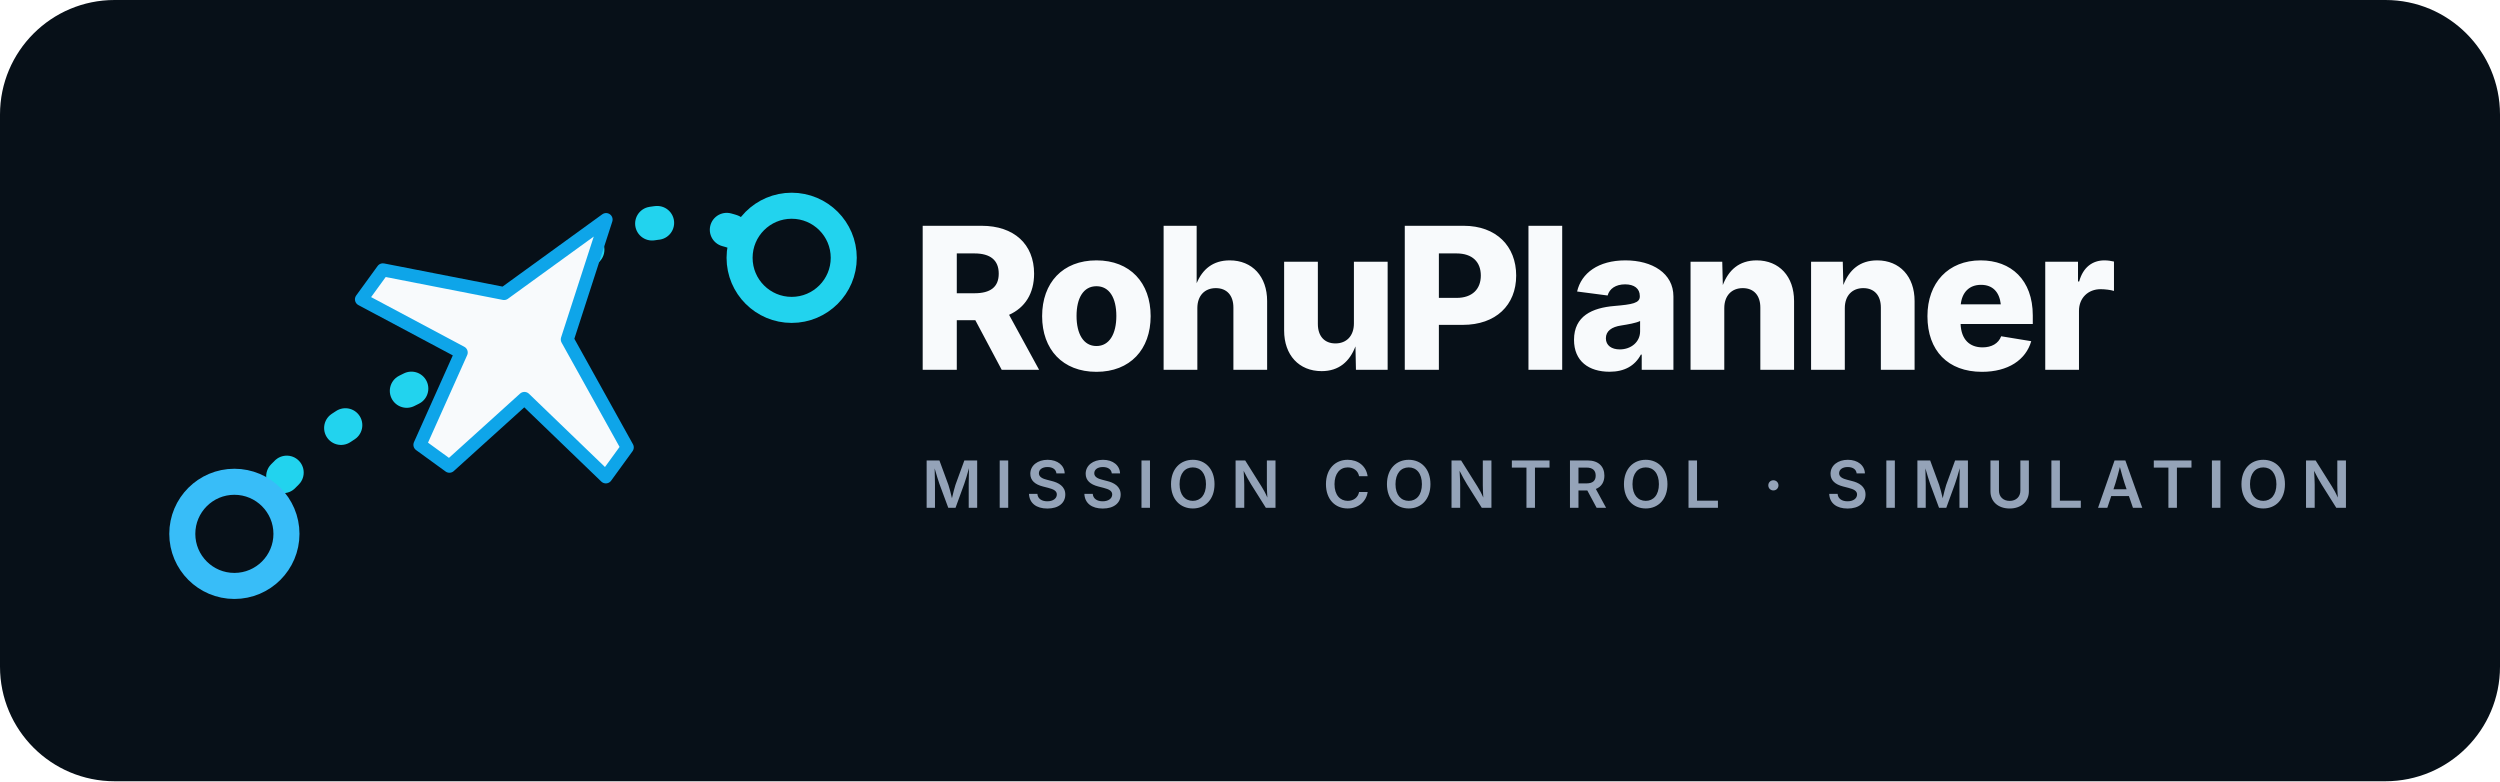
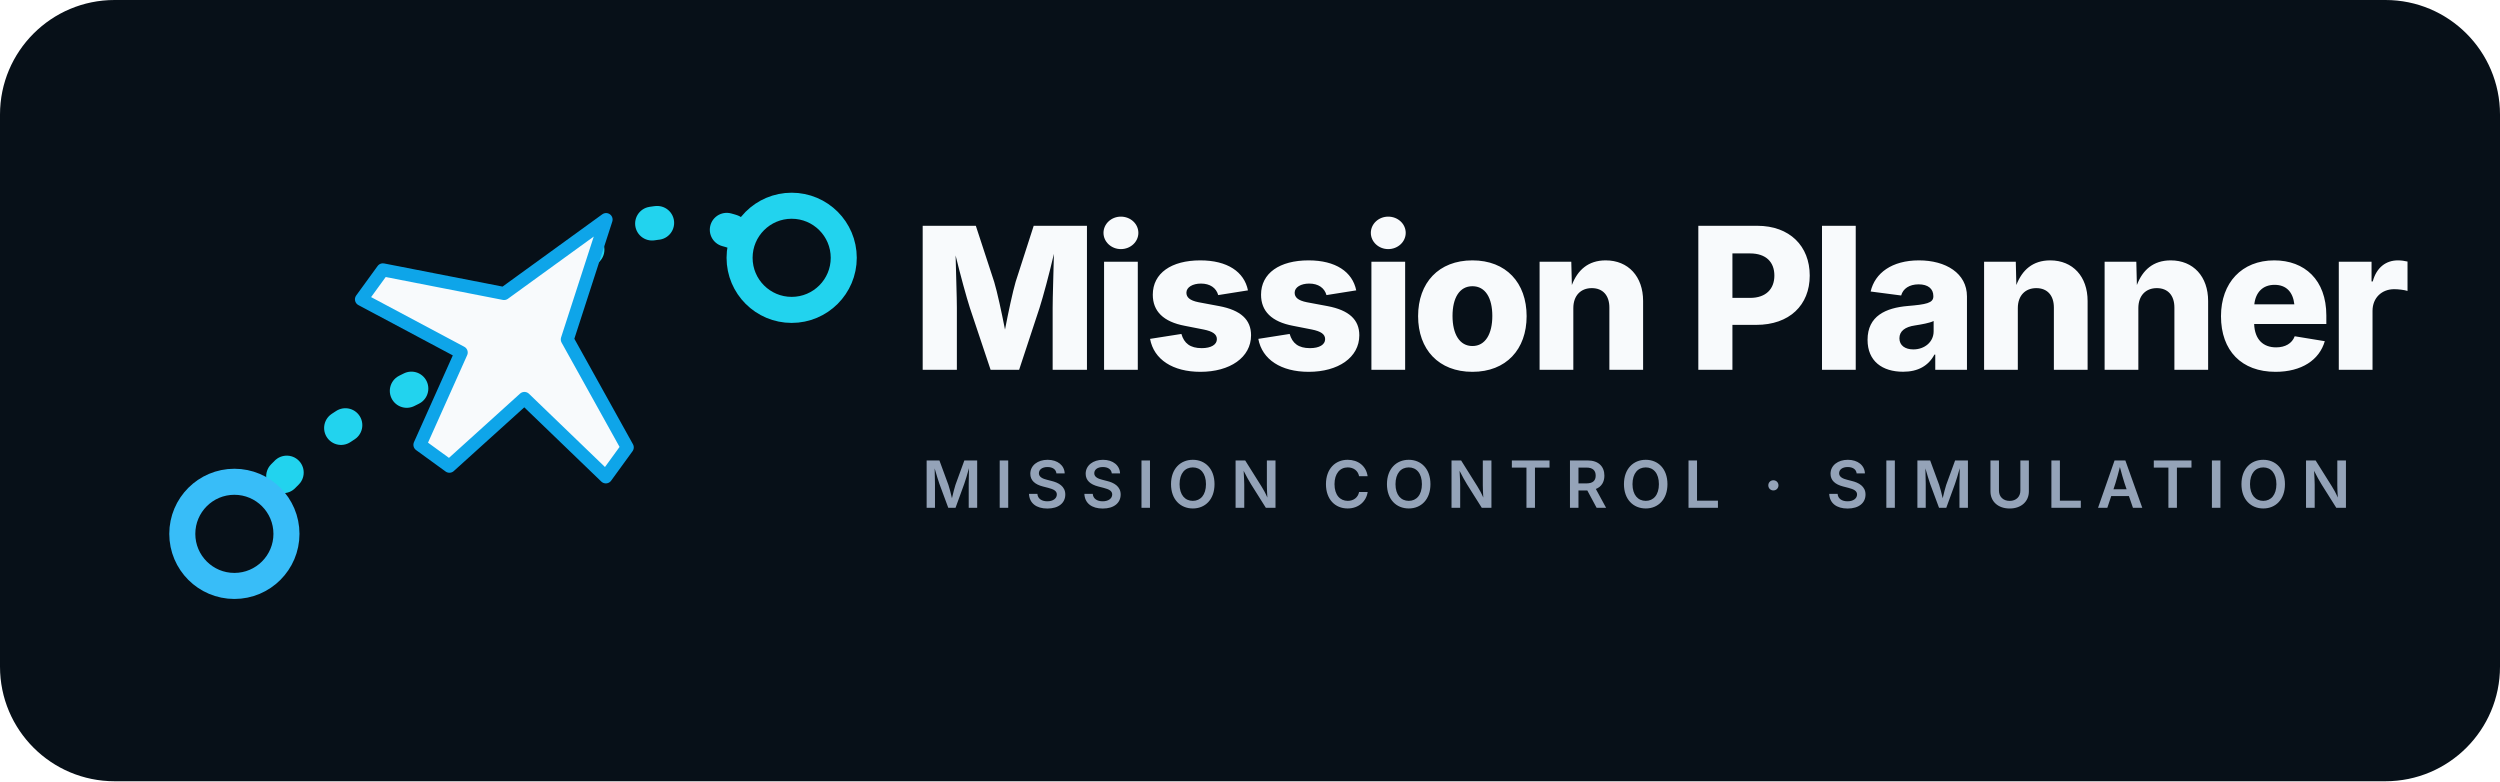
<svg xmlns="http://www.w3.org/2000/svg" width="960" height="300" viewBox="0 0 960 300" role="img" aria-labelledby="title description">
  <rect width="960" height="300" rx="44" fill="#071018" />
  <g transform="translate(58 48)">
    <path d="M32 157 C78 94 116 108 151 64 C176 32 209 30 246 51" fill="none" stroke="#22d3ee" stroke-width="13" stroke-linecap="round" stroke-dasharray="2 27" />
    <circle cx="32" cy="157" r="20" fill="#071018" stroke="#38bdf8" stroke-width="10" />
    <circle cx="246" cy="51" r="20" fill="#071018" stroke="#22d3ee" stroke-width="10" />
    <g transform="translate(143 80) rotate(36)">
      <path d="M0 -54 L15 -8 L58 12 L58 26 L15 20 L7 58 L-7 58 L-15 20 L-58 26 L-58 12 L-15 -8 Z" fill="#f8fafc" stroke="#0ea5e9" stroke-width="5" stroke-linejoin="round" />
    </g>
  </g>
-   <text x="350" y="142" fill="#f8fafc" font-family="Inter, Segoe UI, Arial, sans-serif" font-size="76" font-weight="760" letter-spacing="-2">RohuPlanner</text>
+   <text x="350" y="142" fill="#f8fafc" font-family="Inter, Segoe UI, Arial, sans-serif" font-size="76" font-weight="760" letter-spacing="-2">Mission Planner</text>
  <text x="354" y="195" fill="#94a3b8" font-family="Inter, Segoe UI, Arial, sans-serif" font-size="25" font-weight="560" letter-spacing="5">MISSION CONTROL · SIMULATION</text>
</svg>
